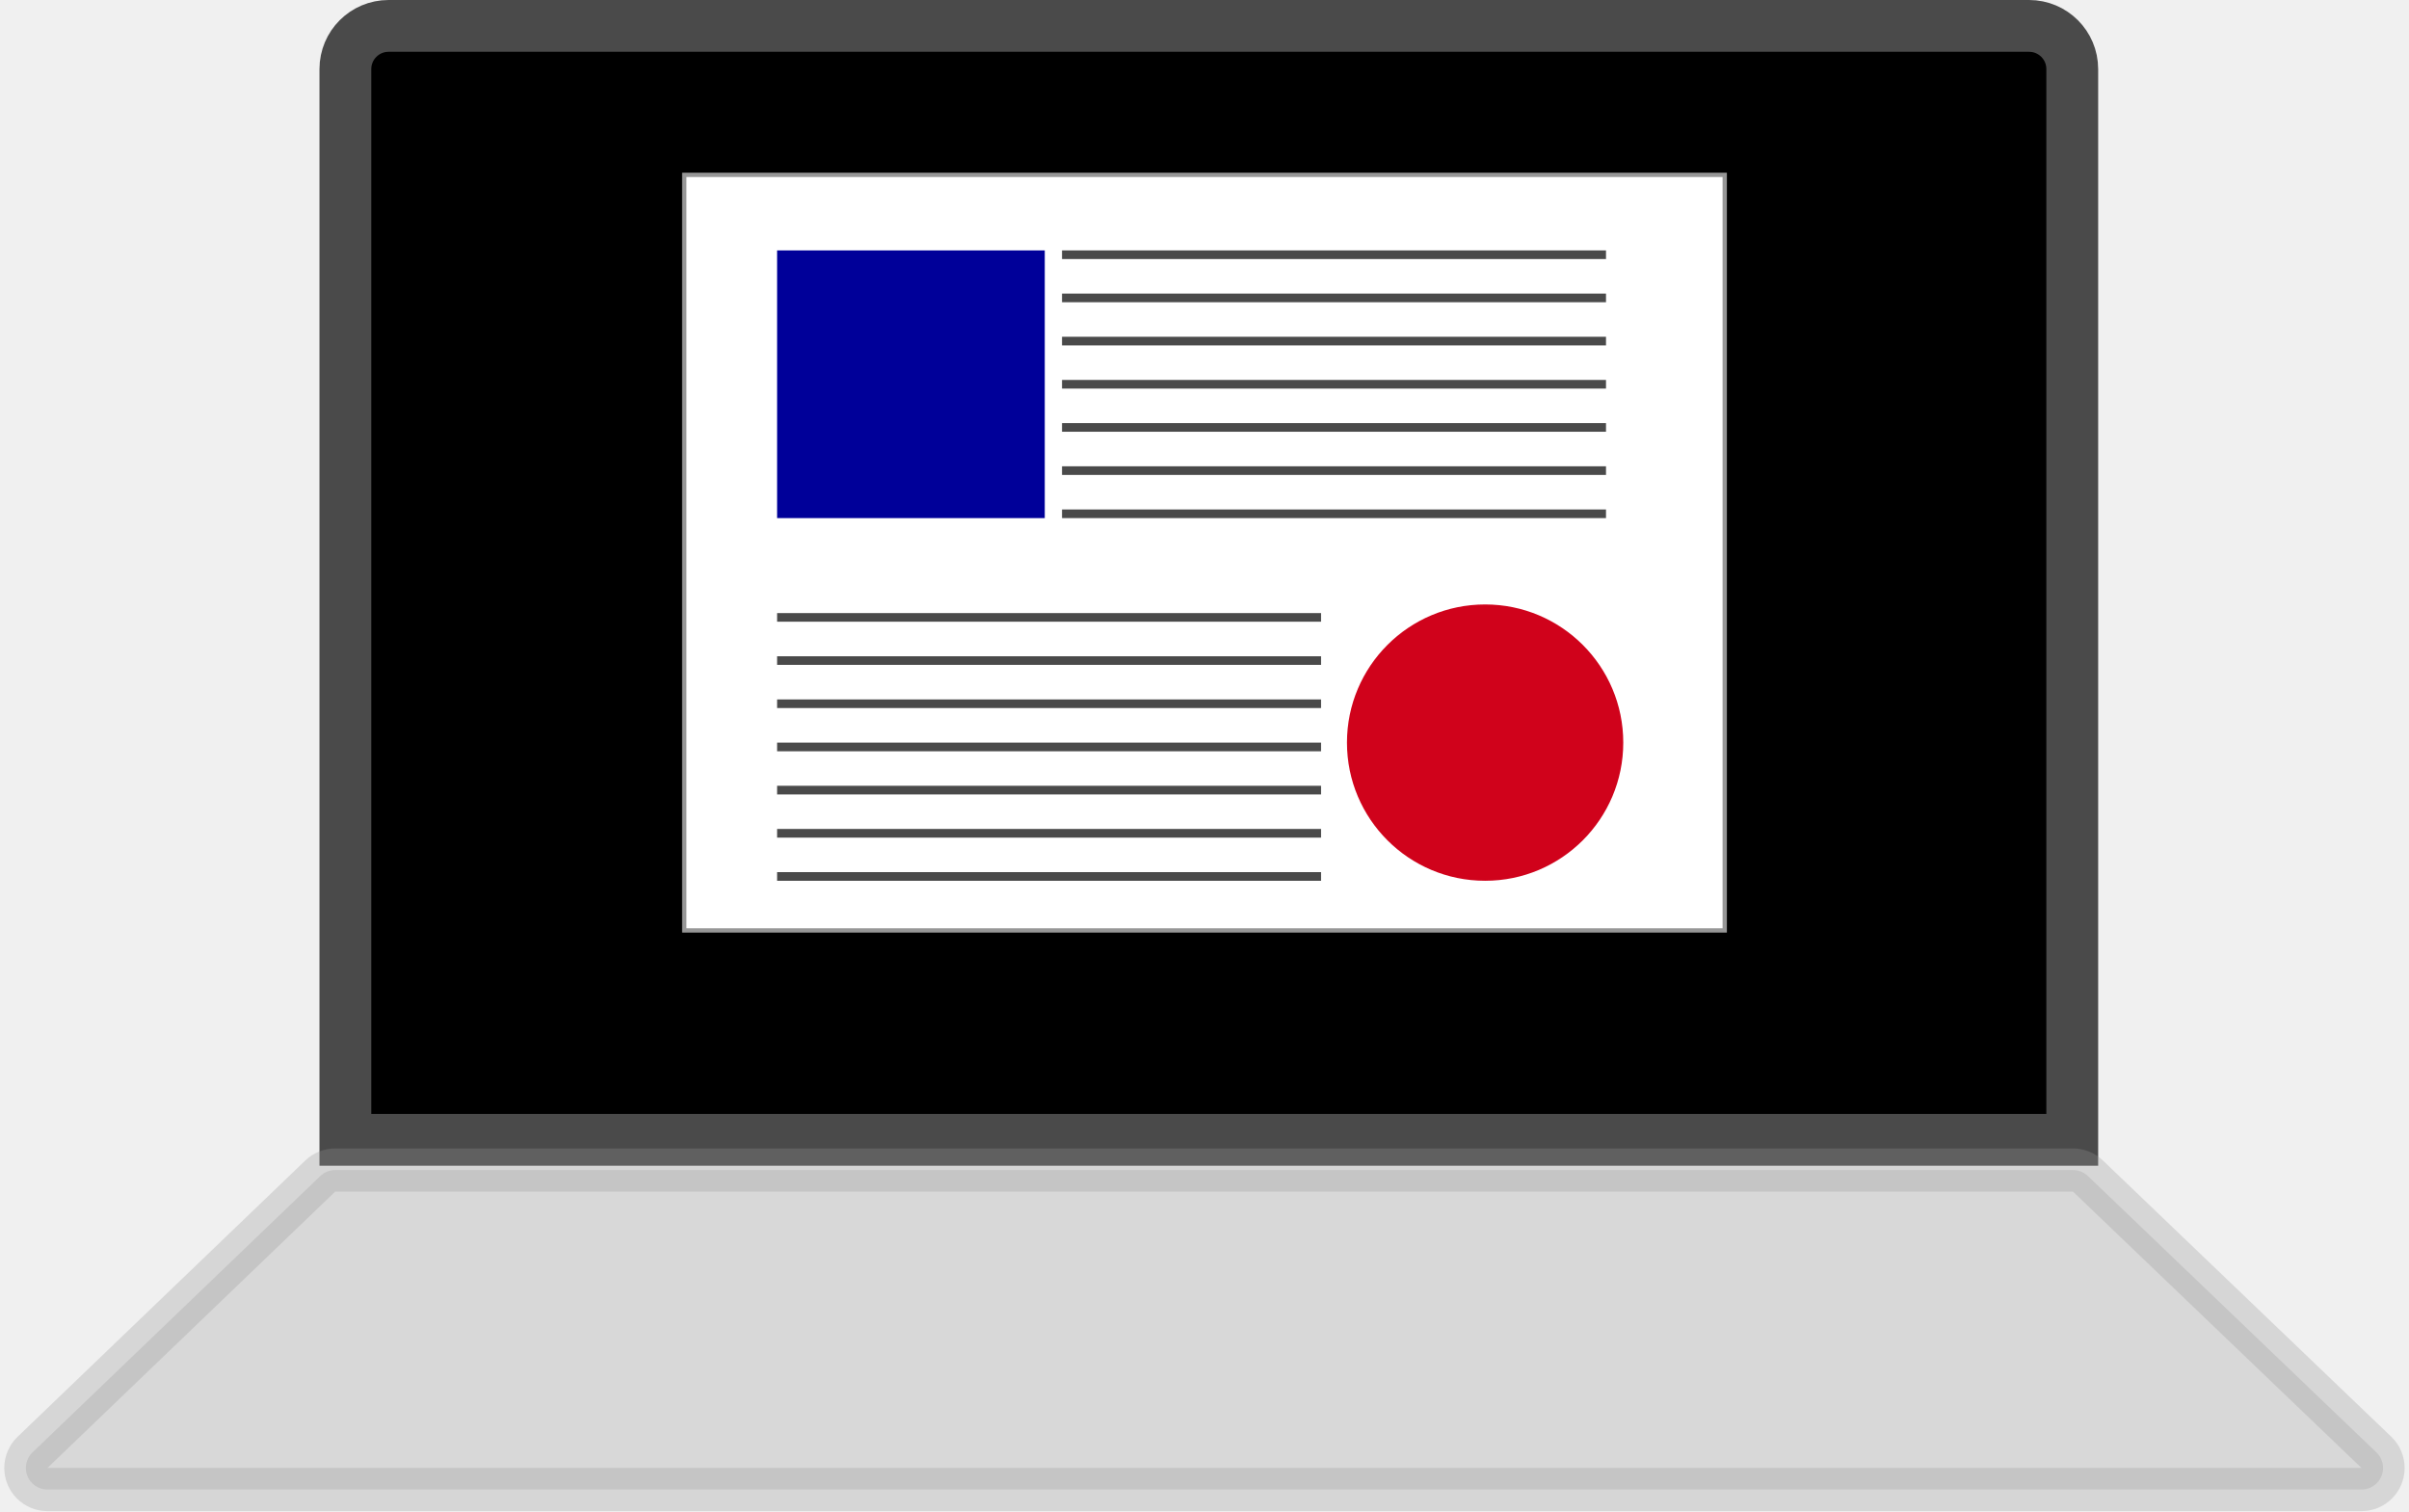
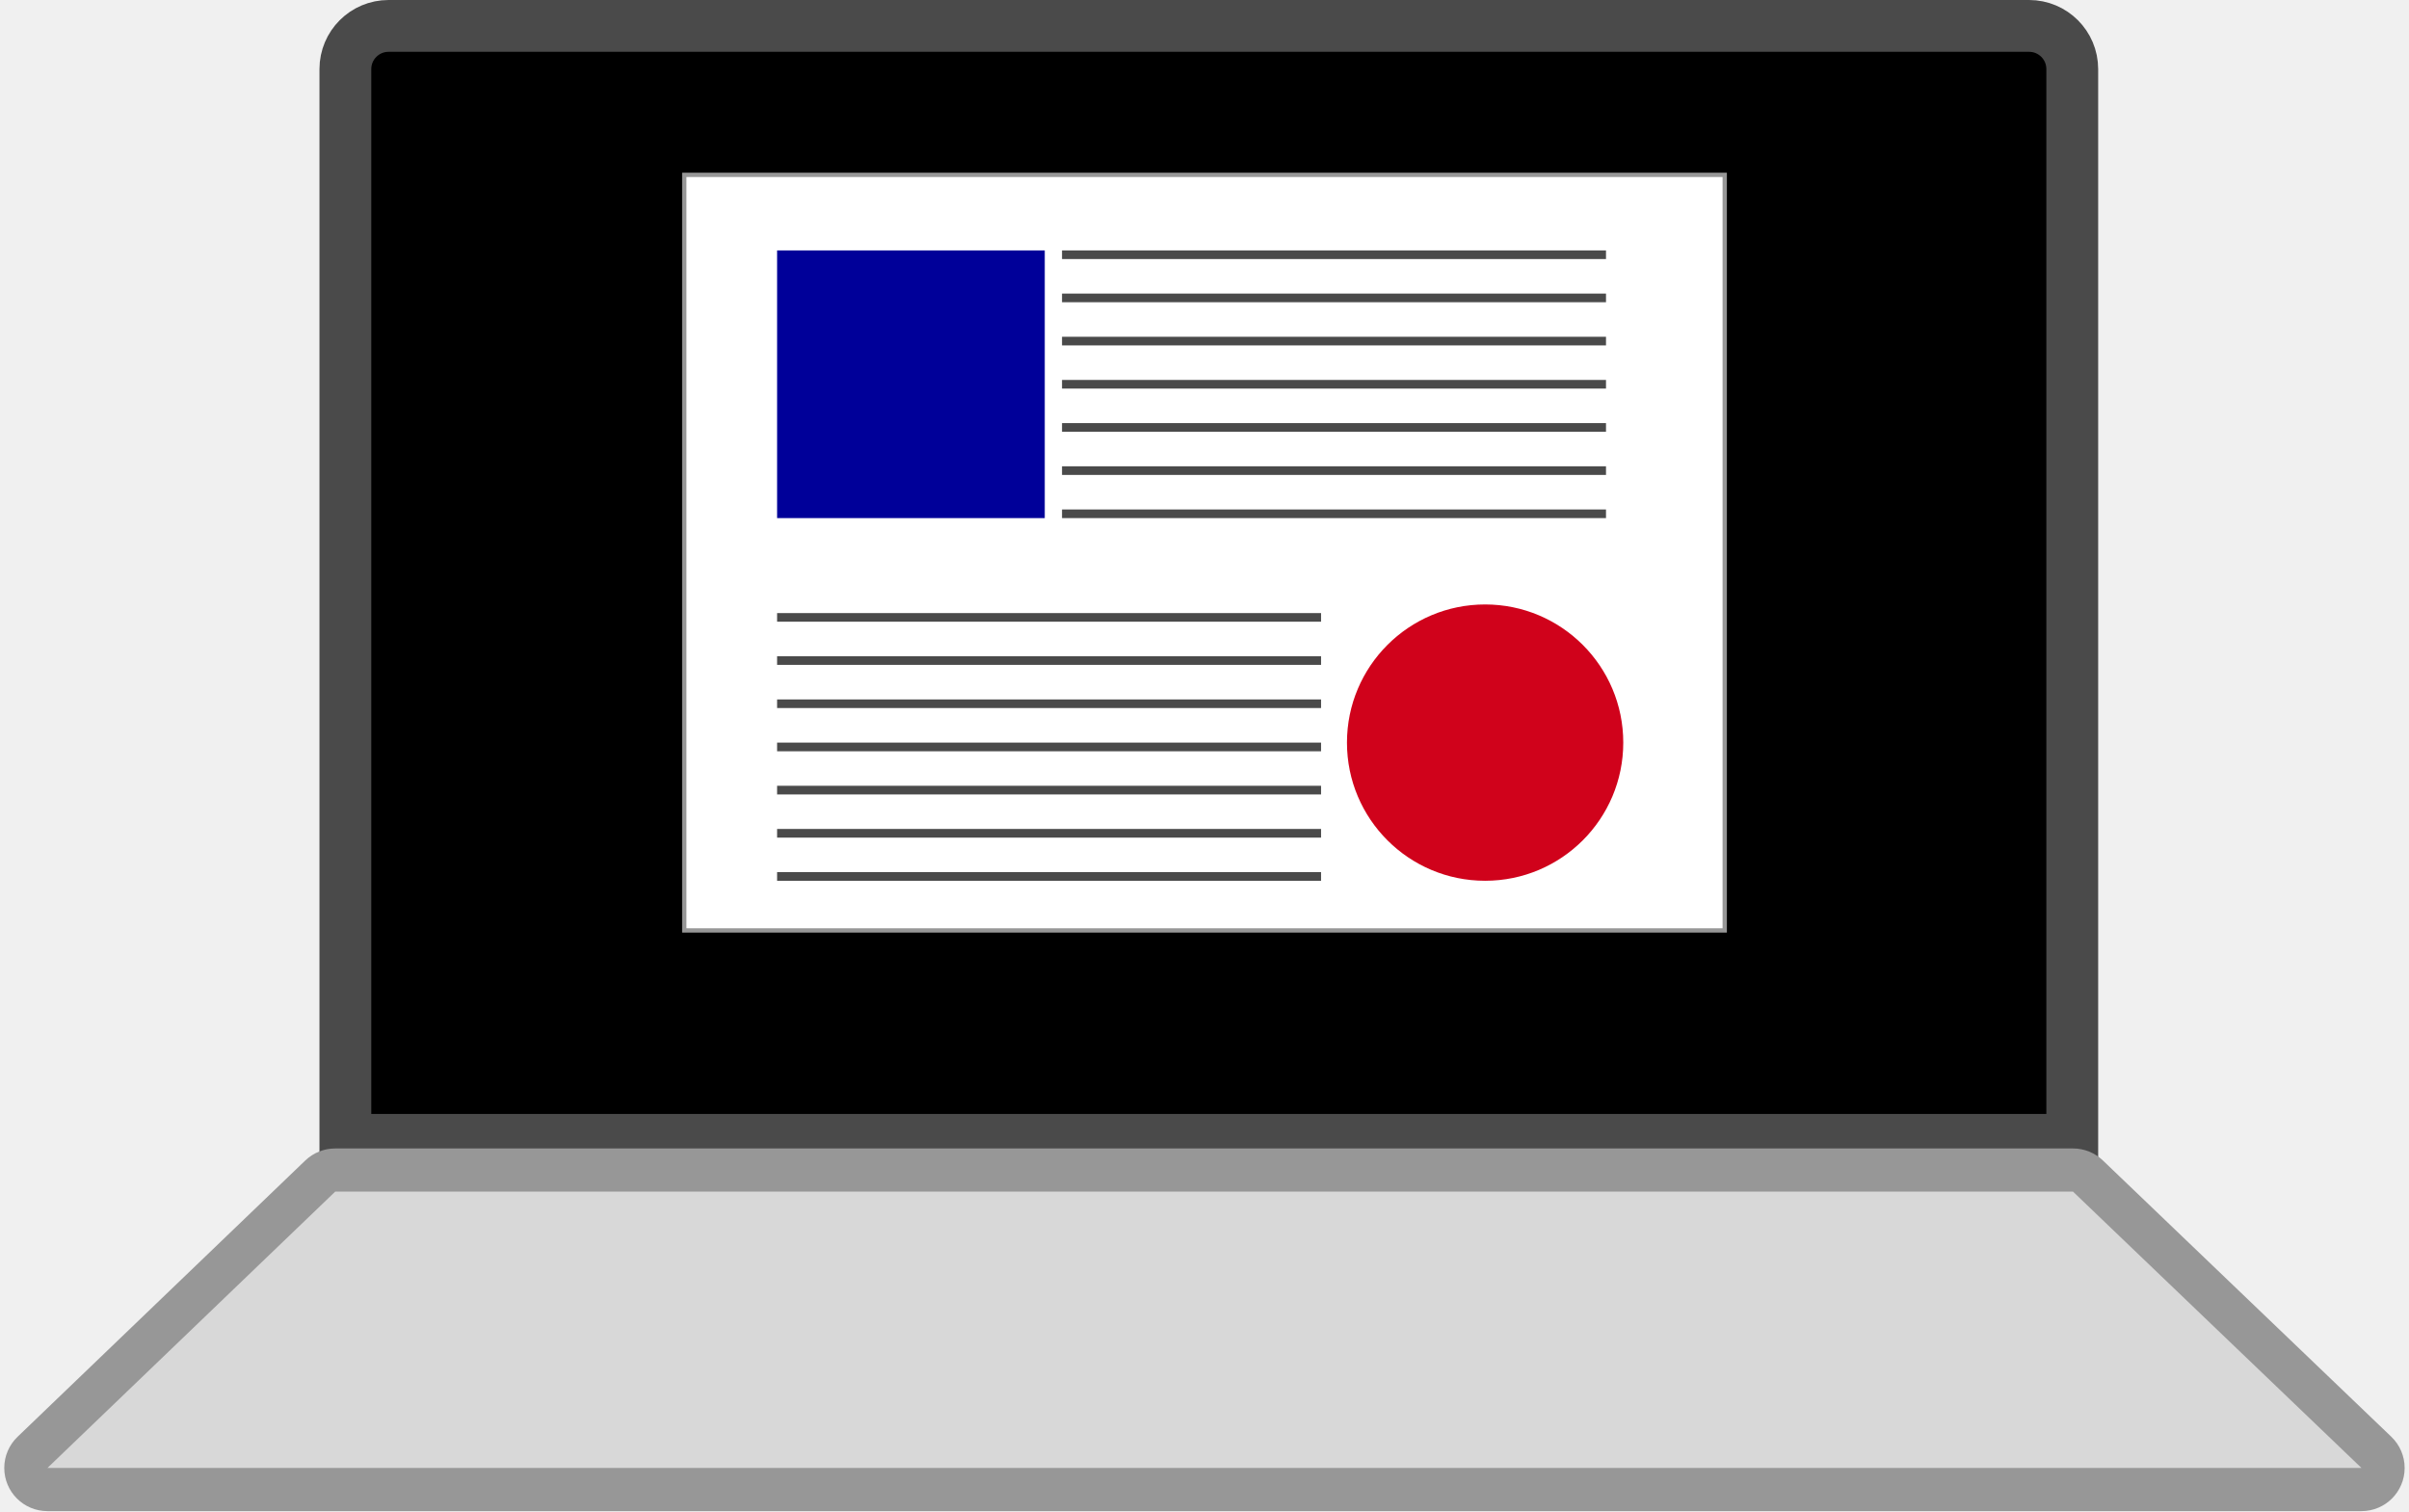
<svg xmlns="http://www.w3.org/2000/svg" width="279px" height="175px" viewBox="0 0 279 175" version="1.1">
  <g id="design2" stroke="none" stroke-width="1" fill="none" fill-rule="evenodd">
    <g id="laptop" transform="translate(0, 3)">
      <path d="M45,0 L235,0 C237.761,-5.07265313e-16 240,2.239 240,5 L240,129 L40,129 L40,5 C40,2.239 42.239,5.07265313e-16 45,0 Z" id="Rectangle" stroke="#4A4A4A" stroke-width="6" fill="#000000" />
-       <path d="M240.089,132.5 L38.819,132.5 C38.174,132.5 37.553,132.75 37.088,133.197 L3.762,165.197 C3.271,165.668 2.994,166.319 2.994,167 C2.994,168.381 4.113,169.5 5.494,169.5 L273.496,169.5 C274.877,169.5 275.996,168.381 275.996,167 C275.996,166.318 275.718,165.666 275.226,165.195 L241.818,133.195 C241.353,132.749 240.733,132.5 240.089,132.5 Z" id="Combined-Shape" stroke-opacity="0.287" stroke="#979797" stroke-width="5" fill="#D8D8D8" />
+       <path d="M240.089,132.5 L38.819,132.5 C38.174,132.5 37.553,132.75 37.088,133.197 L3.762,165.197 C3.271,165.668 2.994,166.319 2.994,167 C2.994,168.381 4.113,169.5 5.494,169.5 L273.496,169.5 C274.877,169.5 275.996,168.381 275.996,167 C275.996,166.318 275.718,165.666 275.226,165.195 L241.818,133.195 C241.353,132.749 240.733,132.5 240.089,132.5 Z" id="Combined-Shape" stroke="#979797" stroke-width="5" fill="#D8D8D8" />
    </g>
    <g id="Group-2" transform="translate(79, 20)">
      <rect id="Rectangle" stroke="#979797" stroke-width="0.5" fill="#FFFFFF" x="0.25" y="0.25" width="120.5" height="87.5" />
      <g id="Group" transform="translate(11, 9)">
        <rect id="Rectangle" fill="#000099" x="0" y="0" width="31" height="31" />
        <path d="M33.5,0.5 L95.5,0.5" id="Line" stroke="#4A4A4A" stroke-linecap="square" />
        <path d="M33.5,5.5 L95.5,5.5" id="Line-Copy" stroke="#4A4A4A" stroke-linecap="square" />
        <path d="M33.5,10.5 L95.5,10.5" id="Line-Copy-2" stroke="#4A4A4A" stroke-linecap="square" />
        <path d="M33.5,15.5 L95.5,15.5" id="Line-Copy-3" stroke="#4A4A4A" stroke-linecap="square" />
        <path d="M33.5,20.5 L95.5,20.5" id="Line-Copy-4" stroke="#4A4A4A" stroke-linecap="square" />
        <path d="M33.5,25.5 L95.5,25.5" id="Line-Copy-5" stroke="#4A4A4A" stroke-linecap="square" />
        <path d="M33.5,30.5 L95.5,30.5" id="Line-Copy-6" stroke="#4A4A4A" stroke-linecap="square" />
      </g>
      <g id="Group-Copy" transform="translate(60, 66) rotate(-180) translate(-60, -66) translate(11, 50)">
        <circle id="Oval" fill="#D0021B" cx="16" cy="16" r="16" />
        <path d="M35.5,0.5 L97.5,0.5" id="Line" stroke="#4A4A4A" stroke-linecap="square" />
        <path d="M35.5,5.5 L97.5,5.5" id="Line-Copy" stroke="#4A4A4A" stroke-linecap="square" />
        <path d="M35.5,10.5 L97.5,10.5" id="Line-Copy-2" stroke="#4A4A4A" stroke-linecap="square" />
        <path d="M35.5,15.5 L97.5,15.5" id="Line-Copy-3" stroke="#4A4A4A" stroke-linecap="square" />
        <path d="M35.5,20.5 L97.5,20.5" id="Line-Copy-4" stroke="#4A4A4A" stroke-linecap="square" />
        <path d="M35.5,25.5 L97.5,25.5" id="Line-Copy-5" stroke="#4A4A4A" stroke-linecap="square" />
        <path d="M35.5,30.5 L97.5,30.5" id="Line-Copy-6" stroke="#4A4A4A" stroke-linecap="square" />
      </g>
    </g>
  </g>
</svg>
